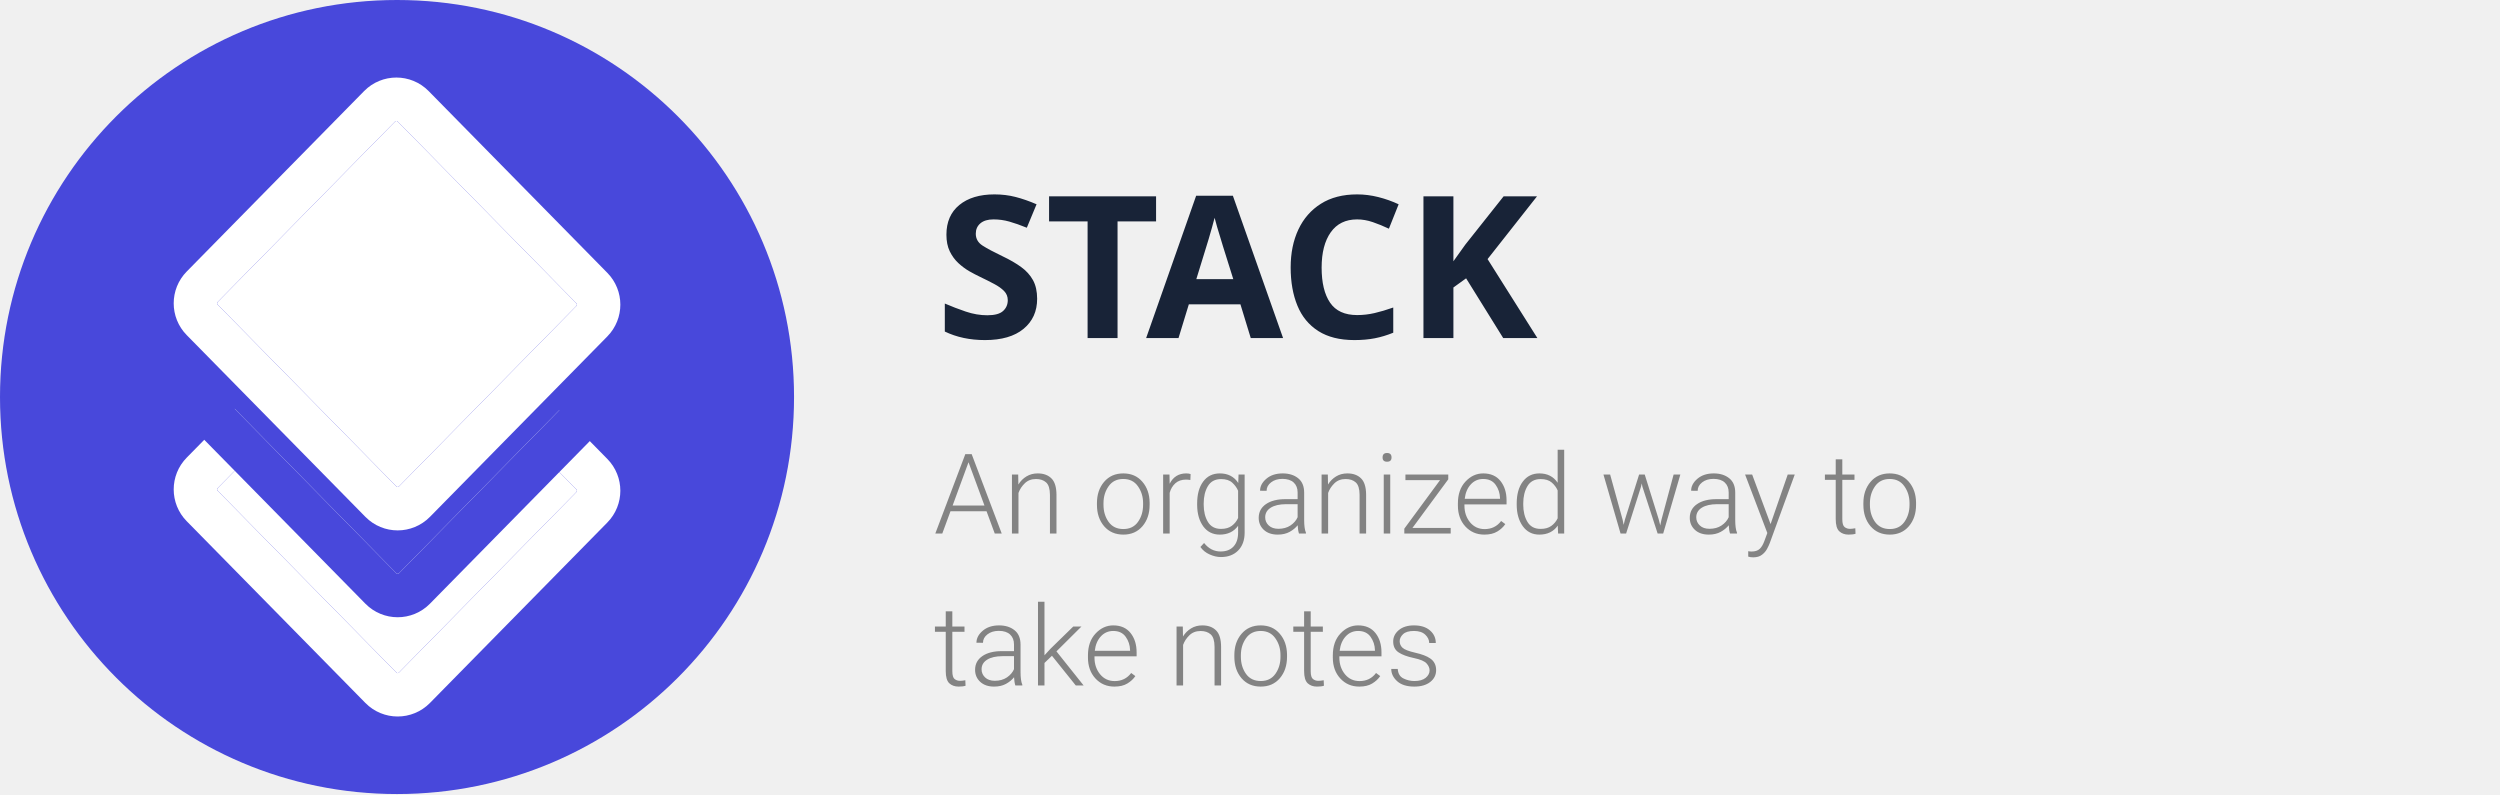
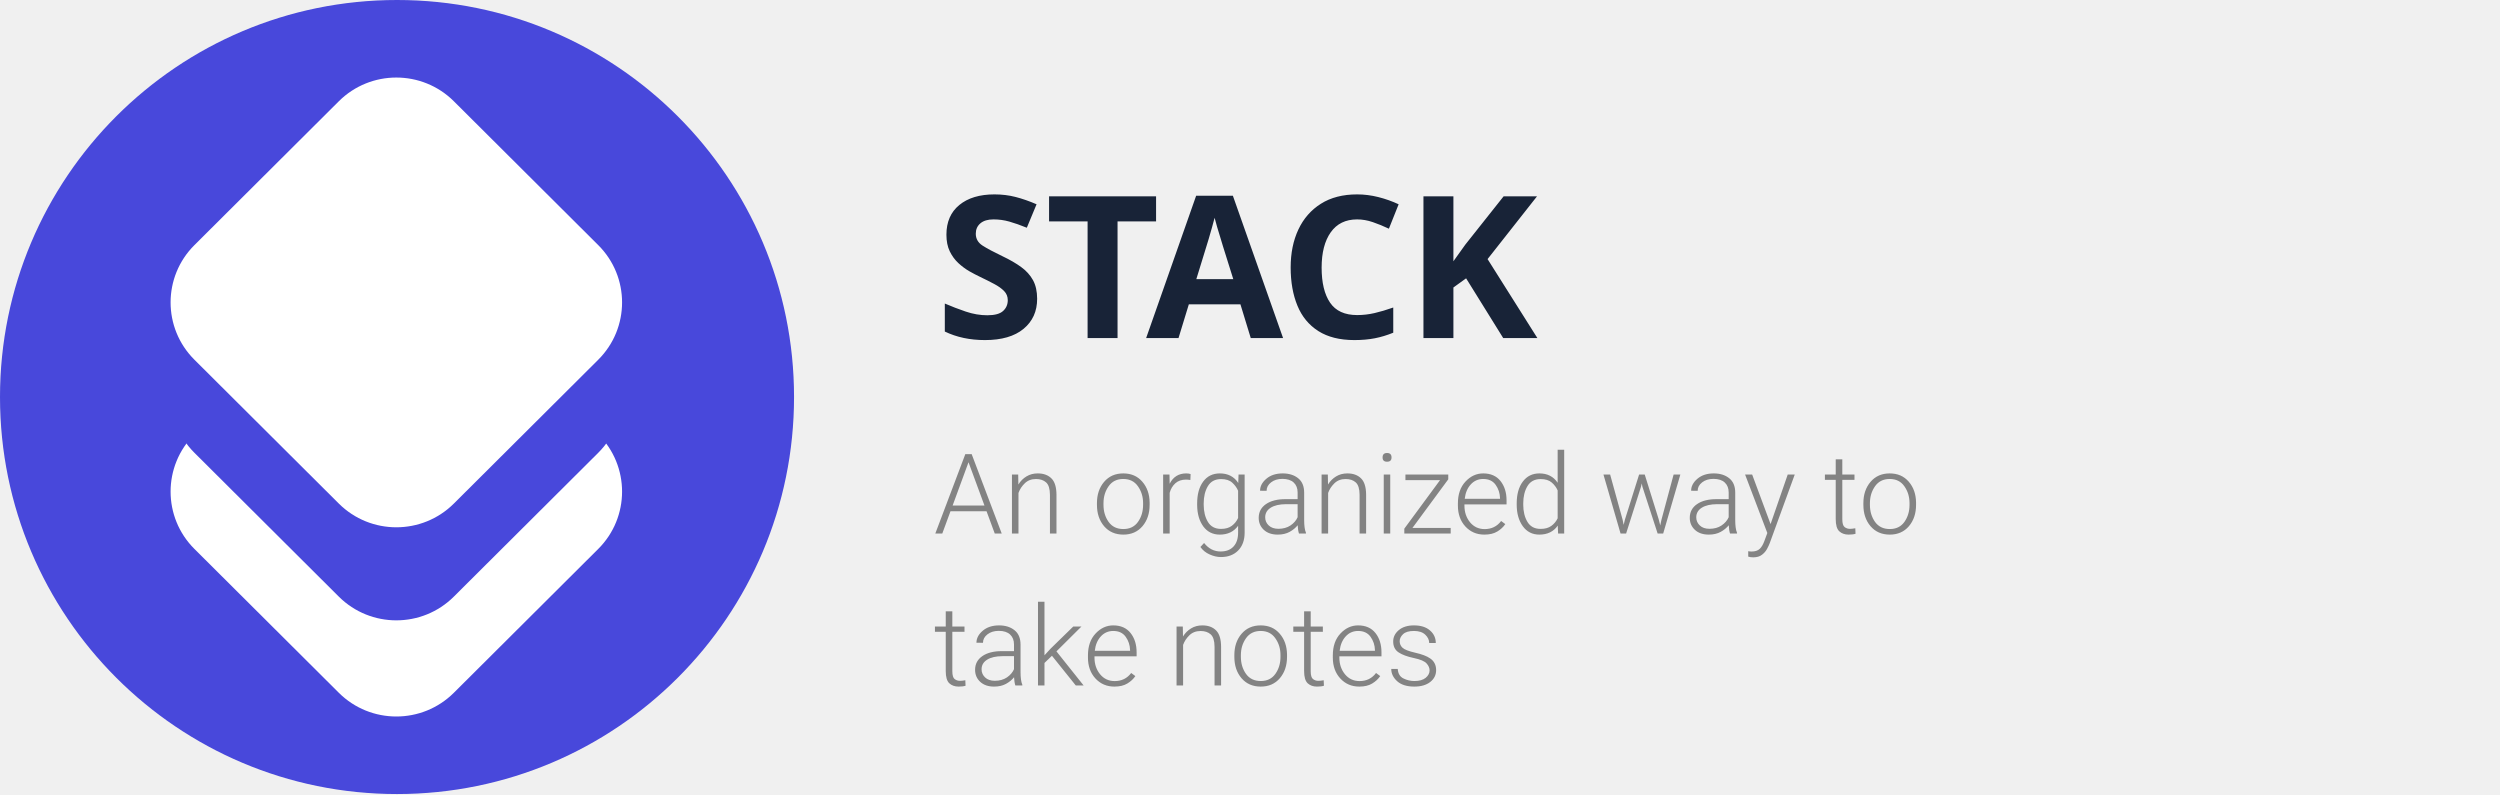
- <svg xmlns="http://www.w3.org/2000/svg" xmlns:xlink="http://www.w3.org/1999/xlink" width="806px" height="256px" viewBox="0 0 806 256" version="1.1">
-   <defs>
-     <path d="M58.209,60.176 L115.827,118.788 C116.058,119.022 116.058,119.403 115.827,119.637 L58.626,177.824 C58.396,178.059 58.022,178.059 57.791,177.824 L0.173,119.212 C-0.058,118.978 -0.058,118.597 0.173,118.363 L57.374,60.176 C57.604,59.941 57.978,59.941 58.209,60.176 Z" id="path-1" />
-     <path d="M58.209,28.176 L115.827,86.788 C116.058,87.022 116.058,87.403 115.827,87.637 L58.626,145.824 C58.396,146.059 58.022,146.059 57.791,145.824 L0.173,87.212 C-0.058,86.978 -0.058,86.597 0.173,86.363 L57.374,28.176 C57.604,27.941 57.978,27.941 58.209,28.176 Z" id="path-2" />
-     <path d="M58.209,0.176 L115.827,58.788 C116.058,59.022 116.058,59.403 115.827,59.637 L58.626,117.824 C58.396,118.059 58.022,118.059 57.791,117.824 L0.173,59.212 C-0.058,58.978 -0.058,58.597 0.173,58.363 L57.374,0.176 C57.604,-0.059 57.978,-0.059 58.209,0.176 Z" id="path-3" />
-   </defs>
+ <svg xmlns="http://www.w3.org/2000/svg" width="806px" height="256px" viewBox="0 0 806 256" version="1.1">
+   <defs />
  <g id="logo_final" stroke="none" stroke-width="1" fill="none" fill-rule="evenodd">
    <g id="logo_x256_github">
      <circle id="bg" fill="#4848DB" cx="128" cy="128" r="128" />
-       <g id="logo" transform="translate(70, 39)">
-         <g id="Rectangle">
-           <use fill="#FFFFFF" fill-rule="evenodd" xlink:href="#path-1" />
-           <path stroke="#FFFFFF" stroke-width="14" d="M63.201,55.269 L120.819,113.88 C123.727,116.839 123.727,121.586 120.819,124.544 L63.618,182.731 C60.645,185.756 55.773,185.756 52.799,182.731 L-4.819,124.12 C-7.727,121.161 -7.727,116.414 -4.819,113.456 L52.382,55.269 C55.355,52.244 60.227,52.244 63.201,55.269 Z" />
-         </g>
-         <g id="Rectangle">
-           <use fill="#4848DB" fill-rule="evenodd" xlink:href="#path-2" />
-           <path stroke="#4848DB" stroke-width="14" d="M63.201,23.269 L120.819,81.88 C123.727,84.839 123.727,89.586 120.819,92.544 L63.618,150.731 C60.645,153.756 55.773,153.756 52.799,150.731 L-4.819,92.12 C-7.727,89.161 -7.727,84.414 -4.819,81.456 L52.382,23.269 C55.355,20.244 60.227,20.244 63.201,23.269 Z" />
-         </g>
-         <g id="Rectangle">
-           <use fill="#FFFFFF" fill-rule="evenodd" xlink:href="#path-3" />
-           <path stroke="#FFFFFF" stroke-width="14" d="M63.201,-4.731 L120.819,53.88 C123.727,56.839 123.727,61.586 120.819,64.544 L63.618,122.731 C60.645,125.756 55.773,125.756 52.799,122.731 L-4.819,64.12 C-7.727,61.161 -7.727,56.414 -4.819,53.456 L52.382,-4.731 C55.355,-7.756 60.227,-7.756 63.201,-4.731 Z" />
-         </g>
-       </g>
      <text id="STACK" font-family="Rubik-Bold, Rubik" font-size="64" font-weight="bold" fill-opacity="0.897" fill="#000D23">
        <tspan x="301.672" y="109">STACK</tspan>
      </text>
      <text id="An-organized-way-to" font-family="Roboto-Light, Roboto" font-size="36" font-weight="300" line-spacing="19" fill-opacity="0.897" fill="#777777">
        <tspan x="301" y="172">An organized way to </tspan>
        <tspan x="301" y="221">take notes</tspan>
      </text>
+       <g id="Group" transform="translate(55, 25)">
+         <path d="M91.325,68.653 L137.873,115.024 C148.117,125.228 148.117,141.772 137.873,151.976 L91.325,198.347 C81.082,208.551 64.474,208.551 54.231,198.347 L7.682,151.976 C-2.561,141.772 -2.561,125.228 7.682,115.024 L54.231,68.653 C64.474,58.449 81.082,58.449 91.325,68.653 Z" id="Rectangle-2" fill="#FFFFFF" />
+         <path d="M91.325,37.653 L137.873,84.024 C148.117,94.228 148.117,110.772 137.873,120.976 L91.325,167.347 C81.082,177.551 64.474,177.551 54.231,167.347 L7.682,120.976 C-2.561,110.772 -2.561,94.228 7.682,84.024 L54.231,37.653 C64.474,27.449 81.082,27.449 91.325,37.653 Z" id="Rectangle-2" fill="#4848DB" />
+         <path d="M91.325,7.653 L137.873,54.024 C148.117,64.228 148.117,80.772 137.873,90.976 L91.325,137.347 C81.082,147.551 64.474,147.551 54.231,137.347 L7.682,90.976 C-2.561,80.772 -2.561,64.228 7.682,54.024 L54.231,7.653 C64.474,-2.551 81.082,-2.551 91.325,7.653 Z" id="Rectangle-2" fill="#FFFFFF" />
+       </g>
    </g>
  </g>
</svg>
